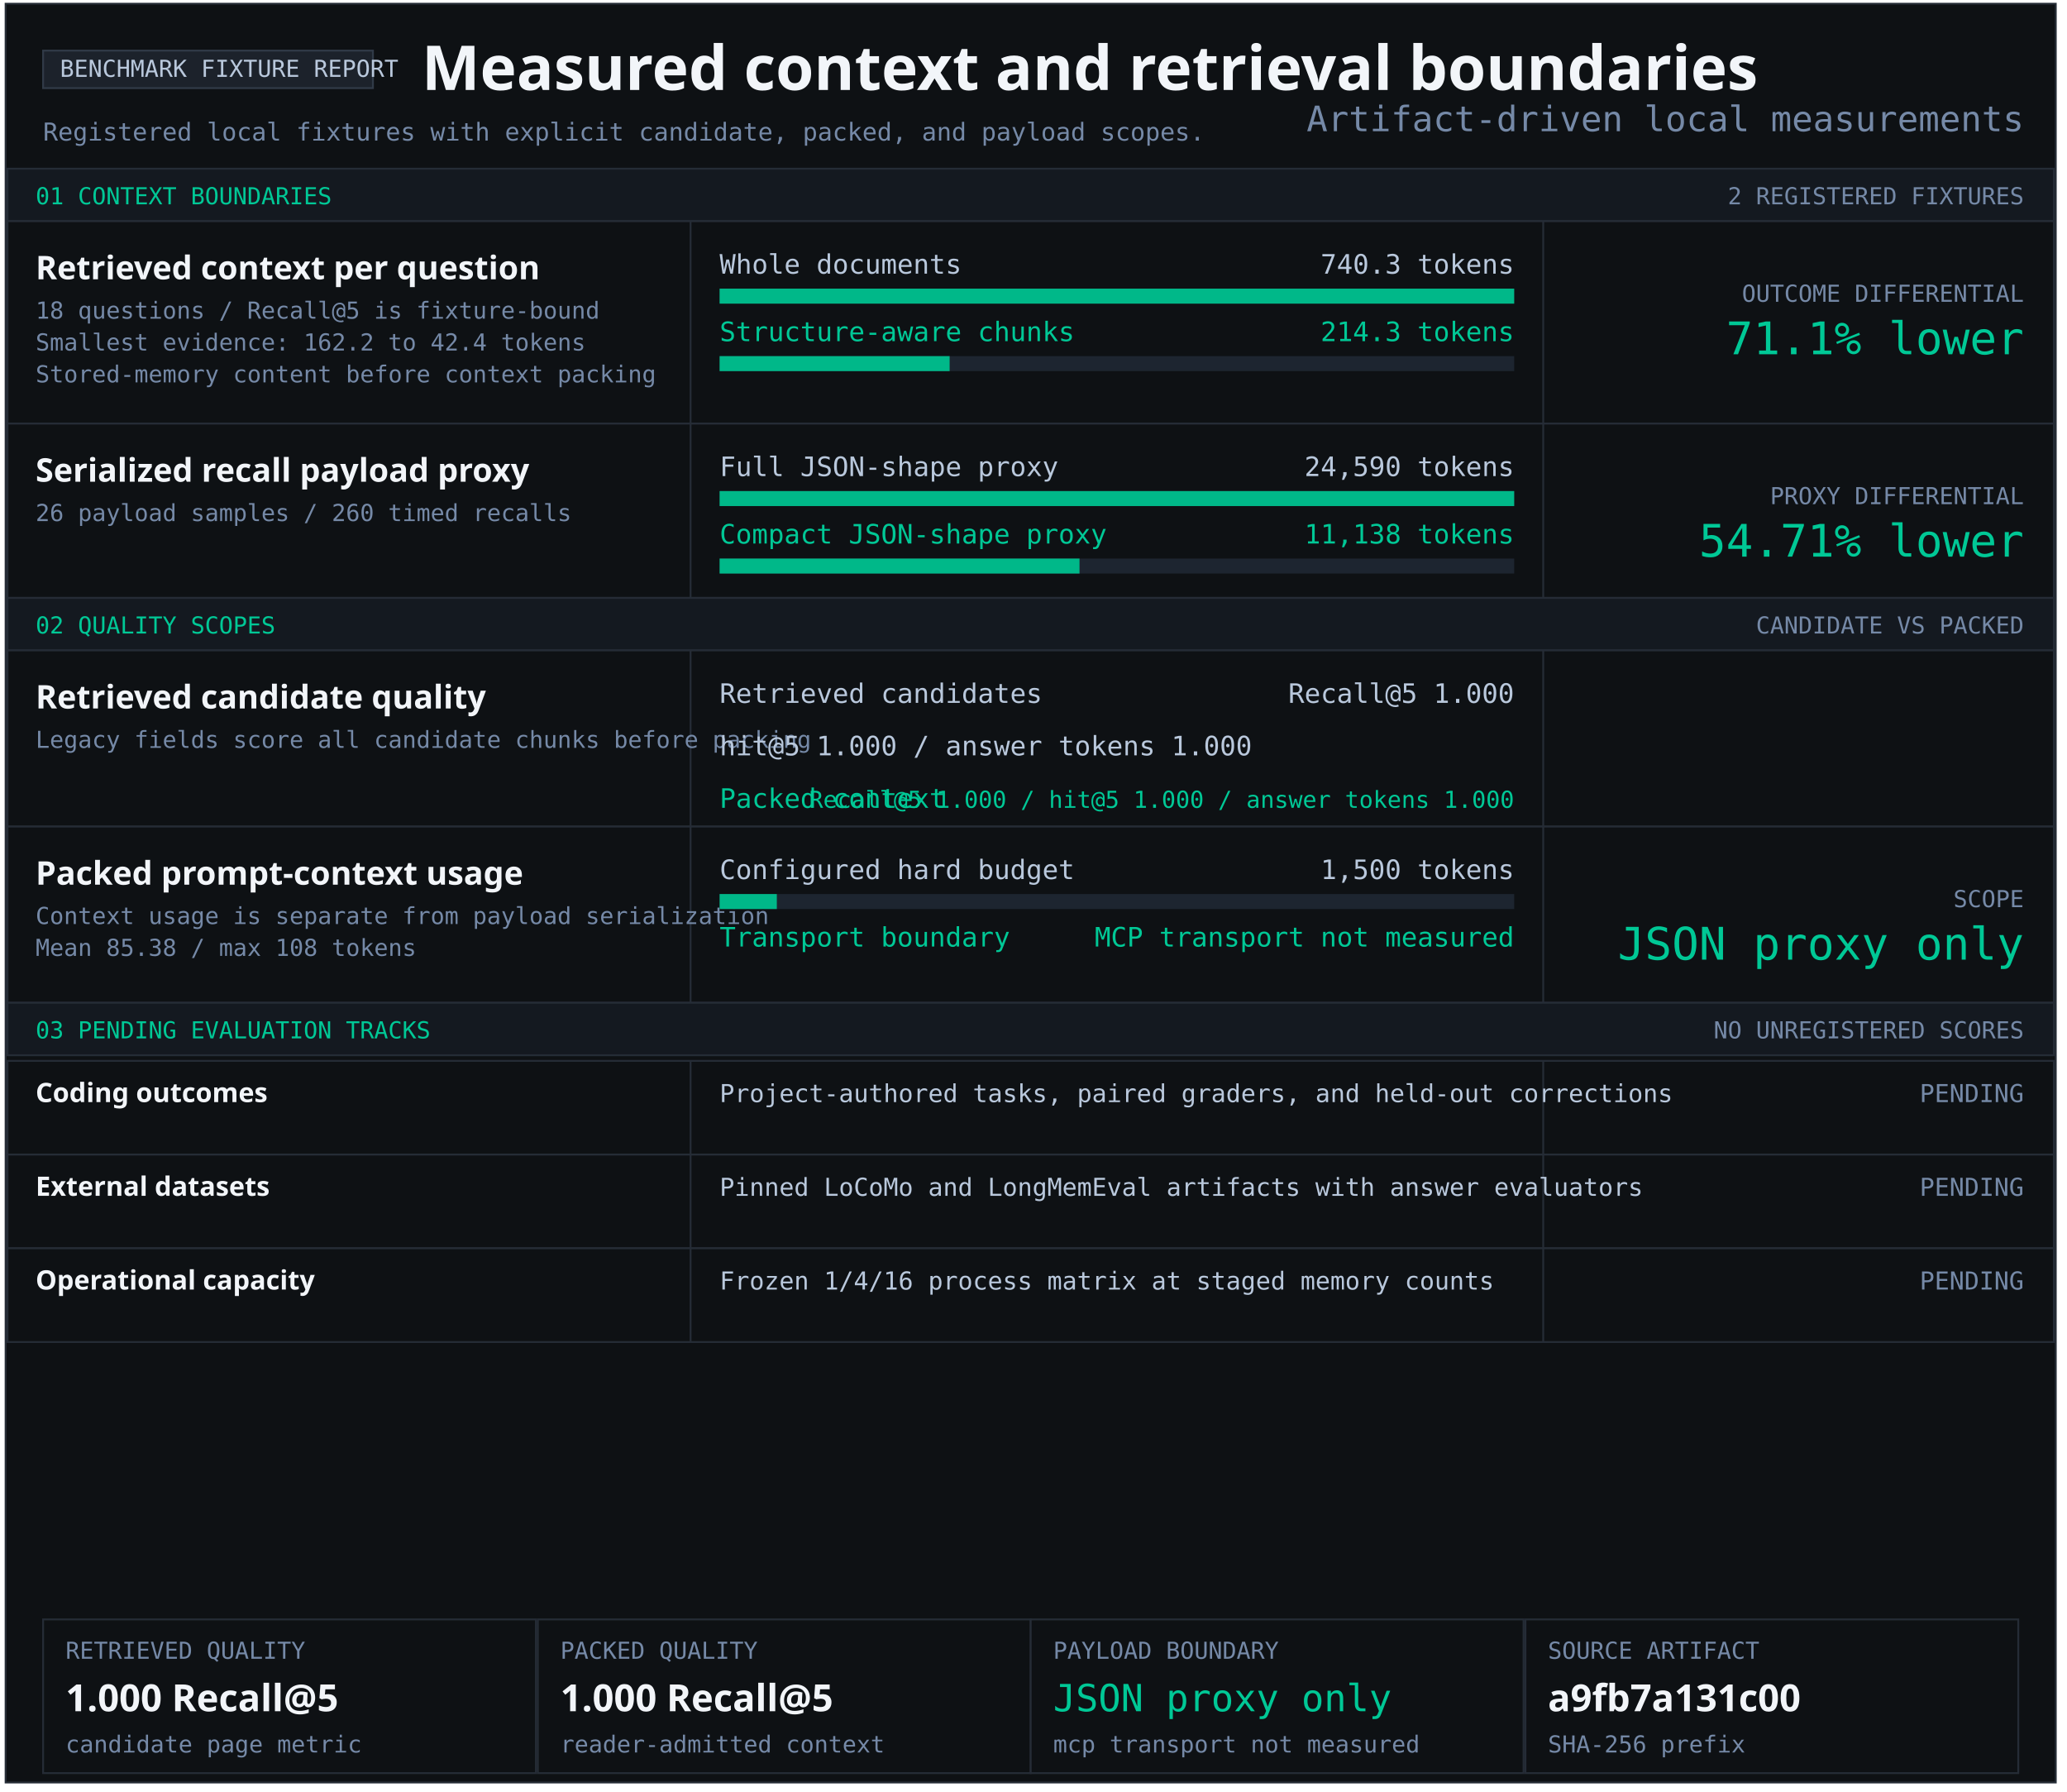
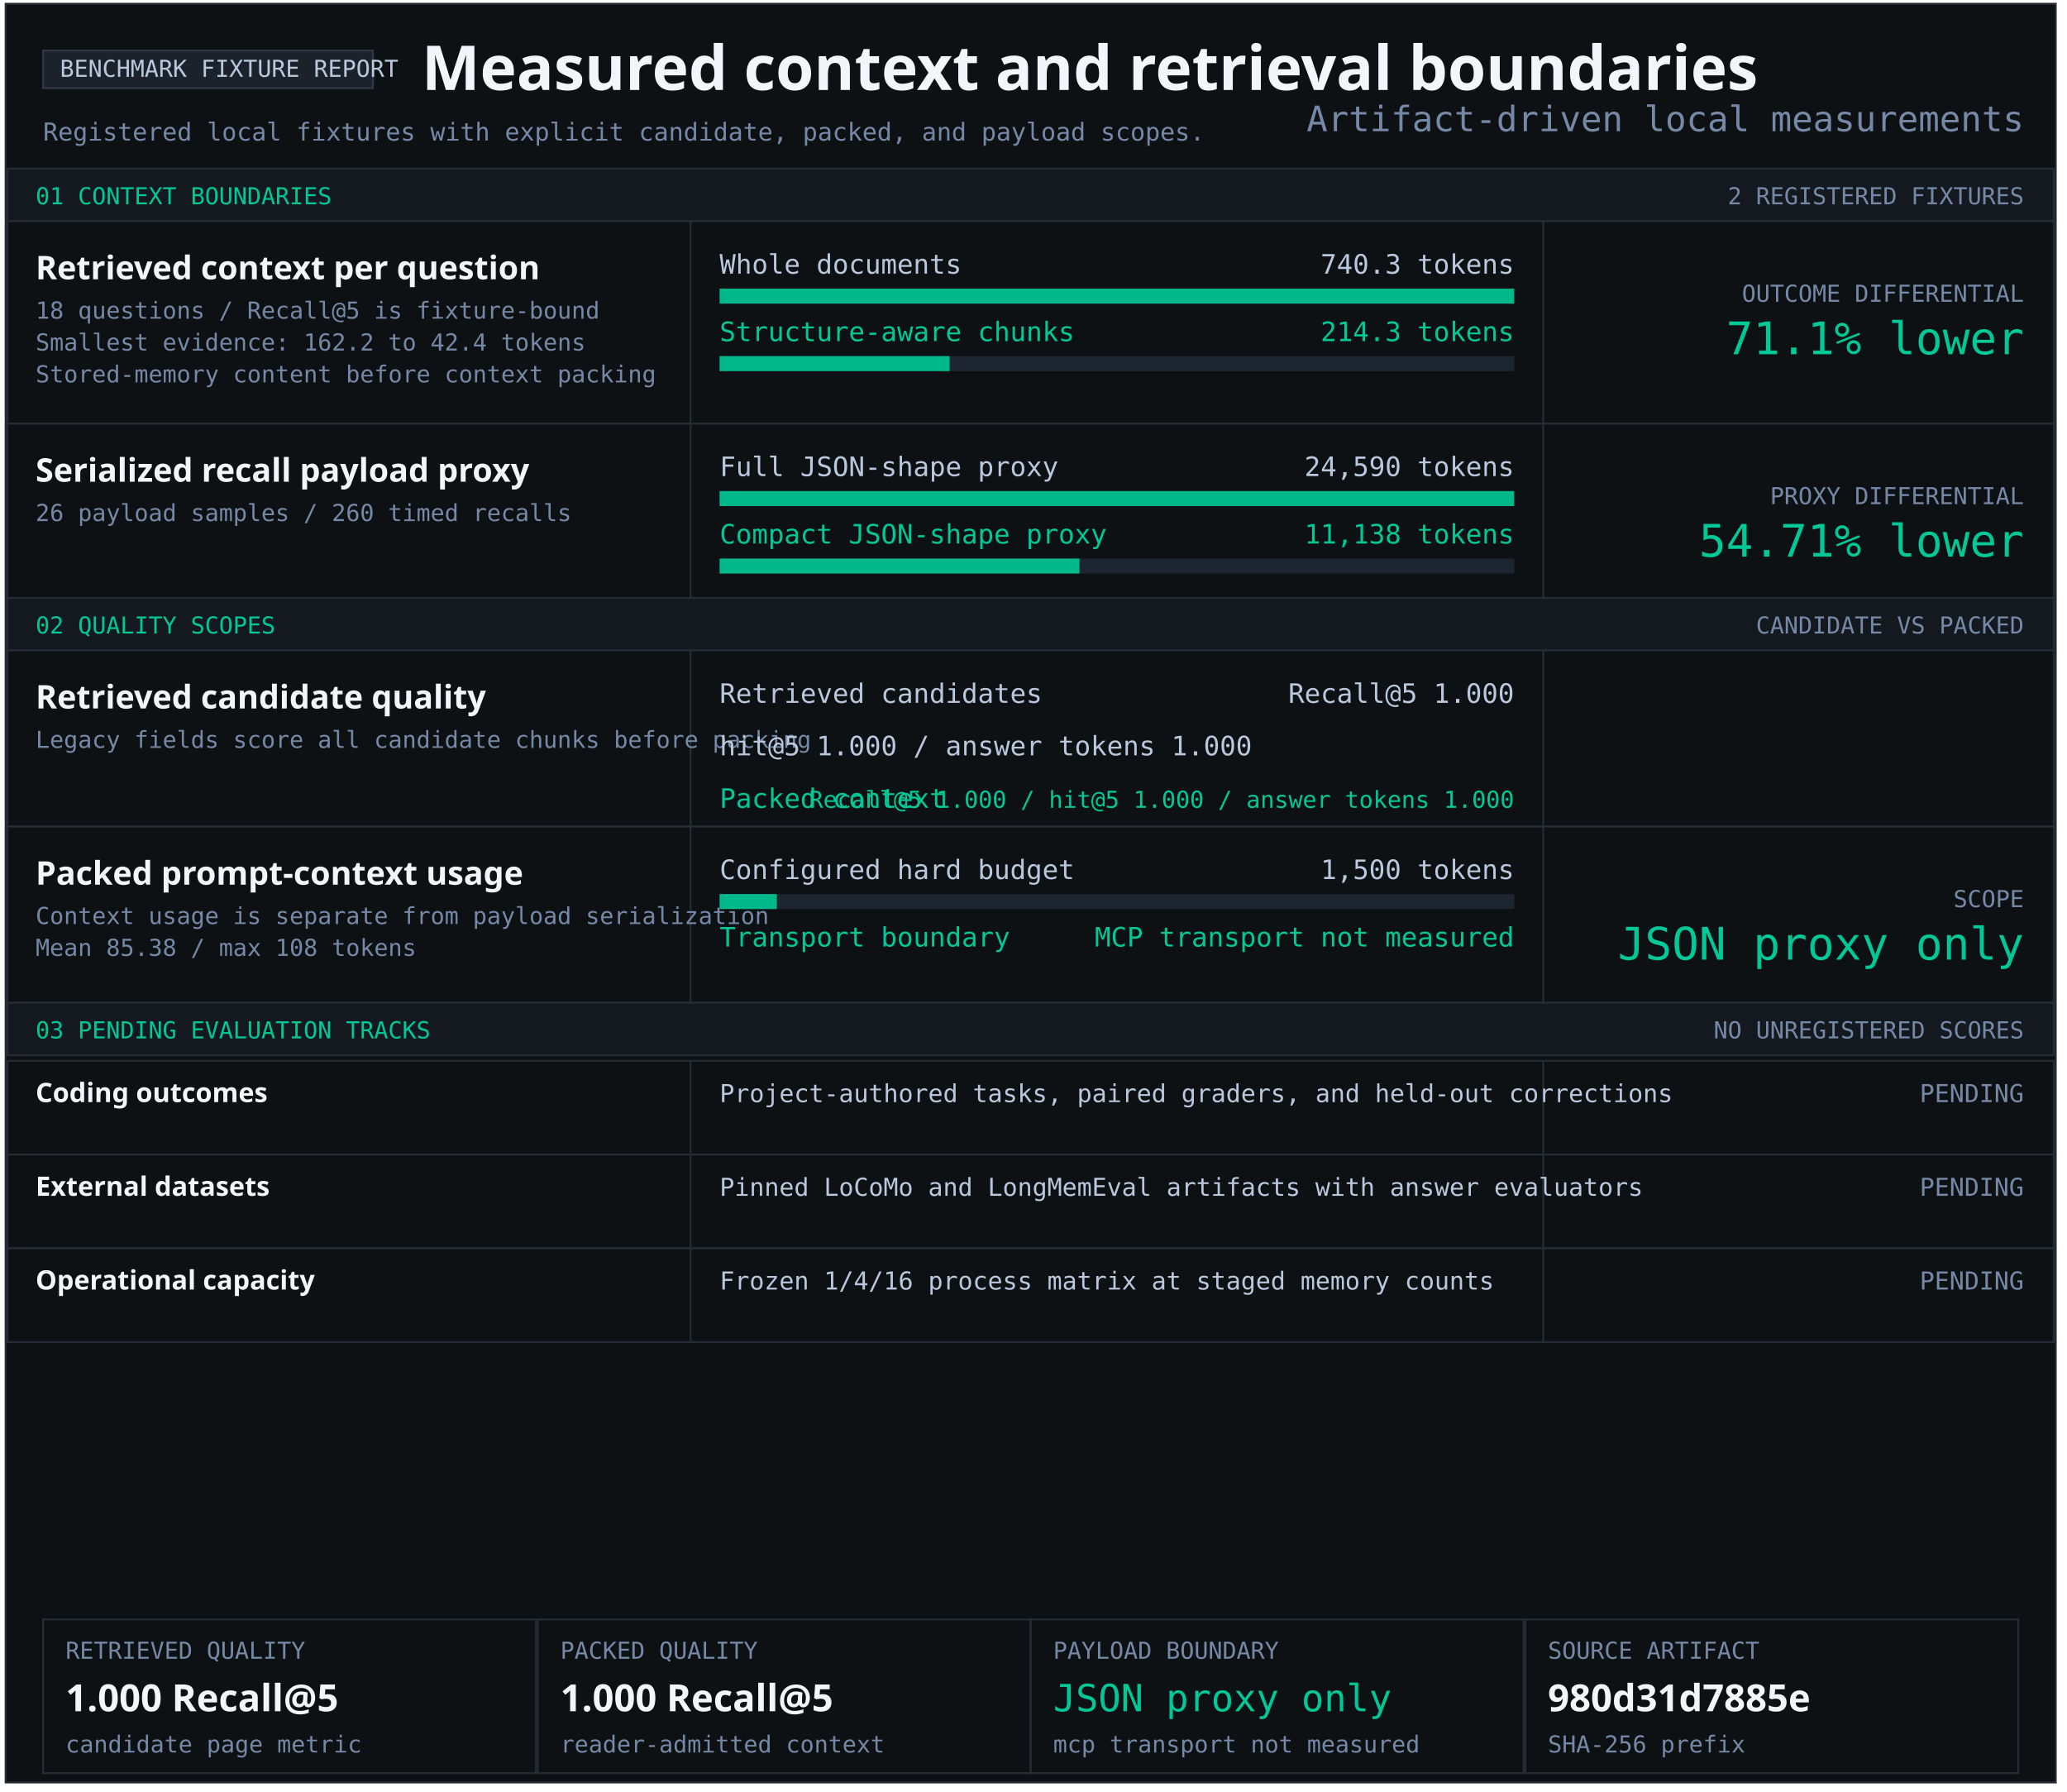
<svg xmlns="http://www.w3.org/2000/svg" width="1103" height="956" viewBox="0 0 1103 956" role="img" aria-labelledby="title desc">
  <style>text{font-family:Consolas,monospace;fill:#b9c8dc} .heading{font-family:Segoe UI,sans-serif;font-weight:700;fill:#f2f5f9} .green{fill:#00c896}.muted{fill:#7589a7}</style>
  <rect x="3" y="2" width="1094" height="949" fill="#0e1114" stroke="#252c36" />
  <rect x="23" y="27" width="176" height="20" fill="#1c222b" stroke="#303a47" />
  <text x="32" y="41" font-size="12.5" text-anchor="start">BENCHMARK FIXTURE REPORT</text>
  <text x="225" y="48" font-size="33" class="heading" text-anchor="start">Measured context and retrieval boundaries</text>
  <text x="23" y="75" font-size="13.2" class="muted" text-anchor="start">Registered local fixtures with explicit candidate, packed, and payload scopes.</text>
  <rect x="4" y="90" width="1092" height="28" fill="#141920" stroke="#252c36" />
  <text x="19" y="109" font-size="12.5" class="green" text-anchor="start">01 CONTEXT BOUNDARIES</text>
  <text x="1080" y="109" font-size="12.5" class="muted" text-anchor="end">2 REGISTERED FIXTURES</text>
  <rect x="4" y="118" width="1092" height="108" fill="#0e1114" stroke="#252c36" />
  <rect x="368" y="118" width="1" height="108" fill="#252c36" />
  <rect x="823" y="118" width="1" height="108" fill="#252c36" />
  <g aria-label="Structure-aware chunking; 740.3 to 214.3 tokens">
    <text x="19" y="149" font-size="17.4" class="heading" text-anchor="start">Retrieved context per question</text>
    <text x="19" y="170" font-size="12.5" class="muted" text-anchor="start">18 questions / Recall@5 is fixture-bound</text>
    <text x="19" y="187" font-size="12.5" class="muted" text-anchor="start">Smallest evidence: 162.2 to 42.4 tokens</text>
    <text x="19" y="204" font-size="12.5" class="muted" text-anchor="start">Stored-memory content before context packing</text>
    <text x="384" y="146" font-size="14.3" text-anchor="start">Whole documents</text>
    <text x="808" y="146" font-size="14.3" text-anchor="end">740.3 tokens</text>
    <rect x="384" y="154" width="424" height="8" fill="#1d2530" />
    <rect x="384" y="154" width="424.00" height="8" fill="#00b889" />
    <text x="384" y="182" font-size="14.3" class="green" text-anchor="start">Structure-aware chunks</text>
    <text x="808" y="182" font-size="14.3" class="green" text-anchor="end">214.3 tokens</text>
    <rect x="384" y="190" width="424" height="8" fill="#1d2530" />
    <rect x="384" y="190" width="122.74" height="8" fill="#00b889" />
    <text x="1080" y="161" font-size="12.5" class="muted" text-anchor="end">OUTCOME DIFFERENTIAL</text>
    <text x="1080" y="189" font-size="24" class="green" text-anchor="end">71.1% lower</text>
  </g>
  <rect x="4" y="226" width="1092" height="93" fill="#0e1114" stroke="#252c36" />
  <rect x="368" y="226" width="1" height="93" fill="#252c36" />
  <rect x="823" y="226" width="1" height="93" fill="#252c36" />
  <g aria-label="Serialized JSON-shape payload proxy; 24,590 full; 11,138 compact">
    <text x="19" y="257" font-size="17.4" class="heading" text-anchor="start">Serialized recall payload proxy</text>
    <text x="19" y="278" font-size="12.5" class="muted" text-anchor="start">26 payload samples / 260 timed recalls</text>
    <text x="384" y="254" font-size="14.3" text-anchor="start">Full JSON-shape proxy</text>
    <text x="808" y="254" font-size="14.3" text-anchor="end">24,590 tokens</text>
    <rect x="384" y="262" width="424" height="8" fill="#1d2530" />
    <rect x="384" y="262" width="424.00" height="8" fill="#00b889" />
    <text x="384" y="290" font-size="14.3" class="green" text-anchor="start">Compact JSON-shape proxy</text>
    <text x="808" y="290" font-size="14.3" class="green" text-anchor="end">11,138 tokens</text>
    <rect x="384" y="298" width="424" height="8" fill="#1d2530" />
    <rect x="384" y="298" width="192.05" height="8" fill="#00b889" />
    <text x="1080" y="269" font-size="12.5" class="muted" text-anchor="end">PROXY DIFFERENTIAL</text>
    <text x="1080" y="297" font-size="24" class="green" text-anchor="end">54.71% lower</text>
  </g>
  <rect x="4" y="319" width="1092" height="28" fill="#141920" stroke="#252c36" />
  <text x="19" y="338" font-size="12.5" class="green" text-anchor="start">02 QUALITY SCOPES</text>
  <text x="1080" y="338" font-size="12.5" class="muted" text-anchor="end">CANDIDATE VS PACKED</text>
  <rect x="4" y="347" width="1092" height="94" fill="#0e1114" stroke="#252c36" />
  <rect x="368" y="347" width="1" height="94" fill="#252c36" />
  <rect x="823" y="347" width="1" height="94" fill="#252c36" />
  <g aria-label="Retrieved candidate quality and packed context quality">
    <text x="19" y="378" font-size="17.4" class="heading" text-anchor="start">Retrieved candidate quality</text>
    <text x="19" y="399" font-size="12.5" class="muted" text-anchor="start">Legacy fields score all candidate chunks before packing</text>
    <text x="384" y="375" font-size="14.3" text-anchor="start">Retrieved candidates</text>
    <text x="808" y="375" font-size="14.3" text-anchor="end">Recall@5 1.000</text>
    <text x="384" y="403" font-size="14.3" text-anchor="start">hit@5 1.000 / answer tokens 1.000</text>
    <text x="384" y="431" font-size="14.3" class="green" text-anchor="start">Packed context</text>
    <text x="808" y="431" font-size="12.5" class="green" text-anchor="end">Recall@5 1.000 / hit@5 1.000 / answer tokens 1.000</text>
  </g>
  <rect x="4" y="441" width="1092" height="94" fill="#0e1114" stroke="#252c36" />
  <rect x="368" y="441" width="1" height="94" fill="#252c36" />
  <rect x="823" y="441" width="1" height="94" fill="#252c36" />
  <text x="19" y="472" font-size="17.4" class="heading" text-anchor="start">Packed prompt-context usage</text>
  <text x="19" y="493" font-size="12.5" class="muted" text-anchor="start">Context usage is separate from payload serialization</text>
  <text x="19" y="510" font-size="12.5" class="muted" text-anchor="start">Mean 85.38 / max 108 tokens</text>
  <text x="384" y="469" font-size="14.3" text-anchor="start">Configured hard budget</text>
  <text x="808" y="469" font-size="14.3" text-anchor="end">1,500 tokens</text>
  <rect x="384" y="477" width="424" height="8" fill="#1d2530" />
  <rect x="384" y="477" width="30.53" height="8" fill="#00b889" />
  <text x="384" y="505" font-size="14.3" class="green" text-anchor="start">Transport boundary</text>
  <text x="808" y="505" font-size="14.3" class="green" text-anchor="end">MCP transport not measured</text>
  <text x="1080" y="484" font-size="12.5" class="muted" text-anchor="end">SCOPE</text>
  <text x="1080" y="512" font-size="24" class="green" text-anchor="end">JSON proxy only</text>
  <rect x="4" y="535" width="1092" height="28" fill="#141920" stroke="#252c36" />
  <text x="19" y="554" font-size="12.5" class="green" text-anchor="start">03 PENDING EVALUATION TRACKS</text>
  <text x="1080" y="554" font-size="12.5" class="muted" text-anchor="end">NO UNREGISTERED SCORES</text>
  <rect x="4" y="566" width="1092" height="50" fill="#0e1114" stroke="#252c36" />
  <rect x="368" y="566" width="1" height="50" fill="#252c36" />
  <rect x="823" y="566" width="1" height="50" fill="#252c36" />
  <text x="19" y="588" font-size="14.3" class="heading" text-anchor="start">Coding outcomes</text>
  <text x="384" y="588" font-size="13.2" text-anchor="start">Project-authored tasks, paired graders, and held-out corrections</text>
  <text x="1080" y="588" font-size="13.2" class="muted" text-anchor="end">PENDING</text>
  <rect x="4" y="616" width="1092" height="50" fill="#0e1114" stroke="#252c36" />
  <rect x="368" y="616" width="1" height="50" fill="#252c36" />
  <rect x="823" y="616" width="1" height="50" fill="#252c36" />
  <text x="19" y="638" font-size="14.3" class="heading" text-anchor="start">External datasets</text>
  <text x="384" y="638" font-size="13.2" text-anchor="start">Pinned LoCoMo and LongMemEval artifacts with answer evaluators</text>
  <text x="1080" y="638" font-size="13.2" class="muted" text-anchor="end">PENDING</text>
  <rect x="4" y="666" width="1092" height="50" fill="#0e1114" stroke="#252c36" />
  <rect x="368" y="666" width="1" height="50" fill="#252c36" />
  <rect x="823" y="666" width="1" height="50" fill="#252c36" />
  <text x="19" y="688" font-size="14.3" class="heading" text-anchor="start">Operational capacity</text>
  <text x="384" y="688" font-size="13.2" text-anchor="start">Frozen 1/4/16 process matrix at staged memory counts</text>
  <text x="1080" y="688" font-size="13.2" class="muted" text-anchor="end">PENDING</text>
  <rect x="23" y="864" width="263" height="82" fill="#0e1114" stroke="#252c36" />
  <text x="35" y="885" font-size="12.5" class="muted" text-anchor="start">RETRIEVED QUALITY</text>
  <text x="35" y="913" font-size="20" class="heading" text-anchor="start">1.000 Recall@5</text>
  <text x="35" y="935" font-size="12.5" class="muted" text-anchor="start">candidate page metric</text>
  <rect x="287" y="864" width="263" height="82" fill="#0e1114" stroke="#252c36" />
  <text x="299" y="885" font-size="12.5" class="muted" text-anchor="start">PACKED QUALITY</text>
  <text x="299" y="913" font-size="20" class="heading" text-anchor="start">1.000 Recall@5</text>
  <text x="299" y="935" font-size="12.5" class="muted" text-anchor="start">reader-admitted context</text>
  <rect x="550" y="864" width="263" height="82" fill="#0e1114" stroke="#252c36" />
  <text x="562" y="885" font-size="12.5" class="muted" text-anchor="start">PAYLOAD BOUNDARY</text>
  <text x="562" y="913" font-size="20" class="green" text-anchor="start">JSON proxy only</text>
  <text x="562" y="935" font-size="12.5" class="muted" text-anchor="start">mcp transport not measured</text>
  <rect x="814" y="864" width="263" height="82" fill="#0e1114" stroke="#252c36" />
  <text x="826" y="885" font-size="12.5" class="muted" text-anchor="start">SOURCE ARTIFACT</text>
-   <text x="826" y="913" font-size="20" class="heading" text-anchor="start">a9fb7a131c00</text>
+   <text x="826" y="913" font-size="20" class="heading" text-anchor="start">980d31d7885e</text>
  <text x="826" y="935" font-size="12.5" class="muted" text-anchor="start">SHA-256 prefix</text>
  <text x="1080" y="70" font-size="18.7" class="muted" text-anchor="end">Artifact-driven local measurements</text>
</svg>
